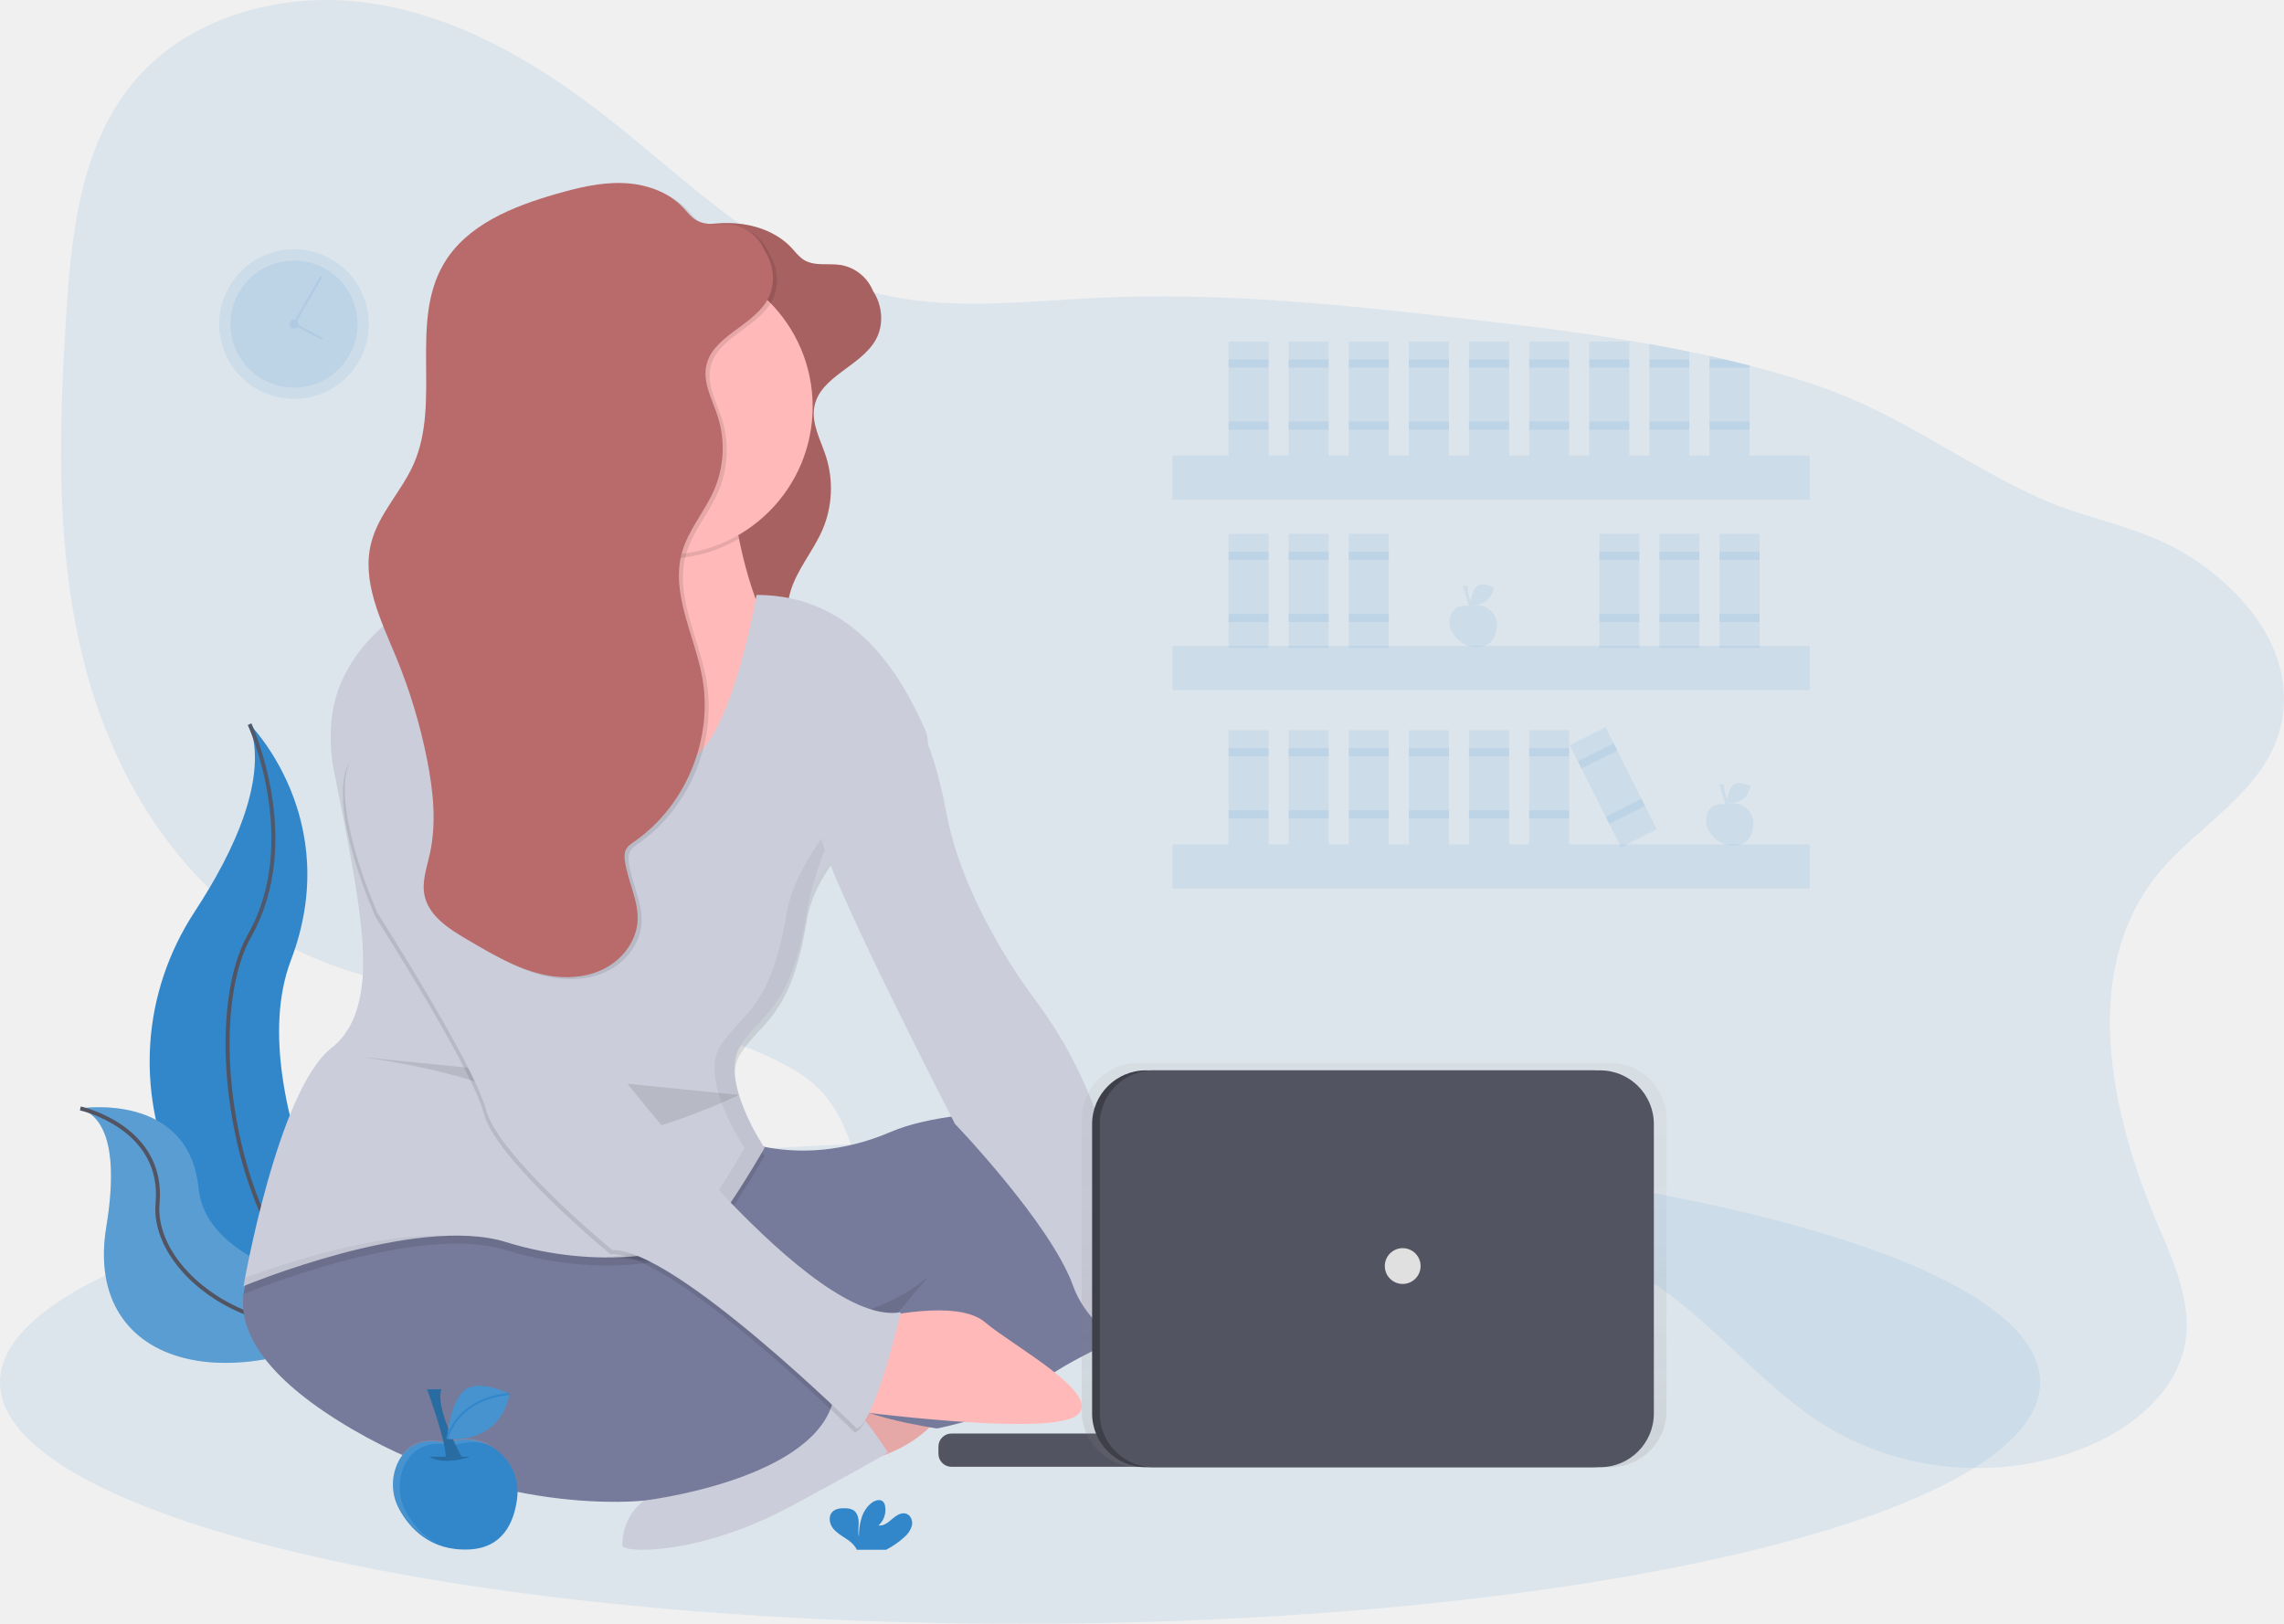
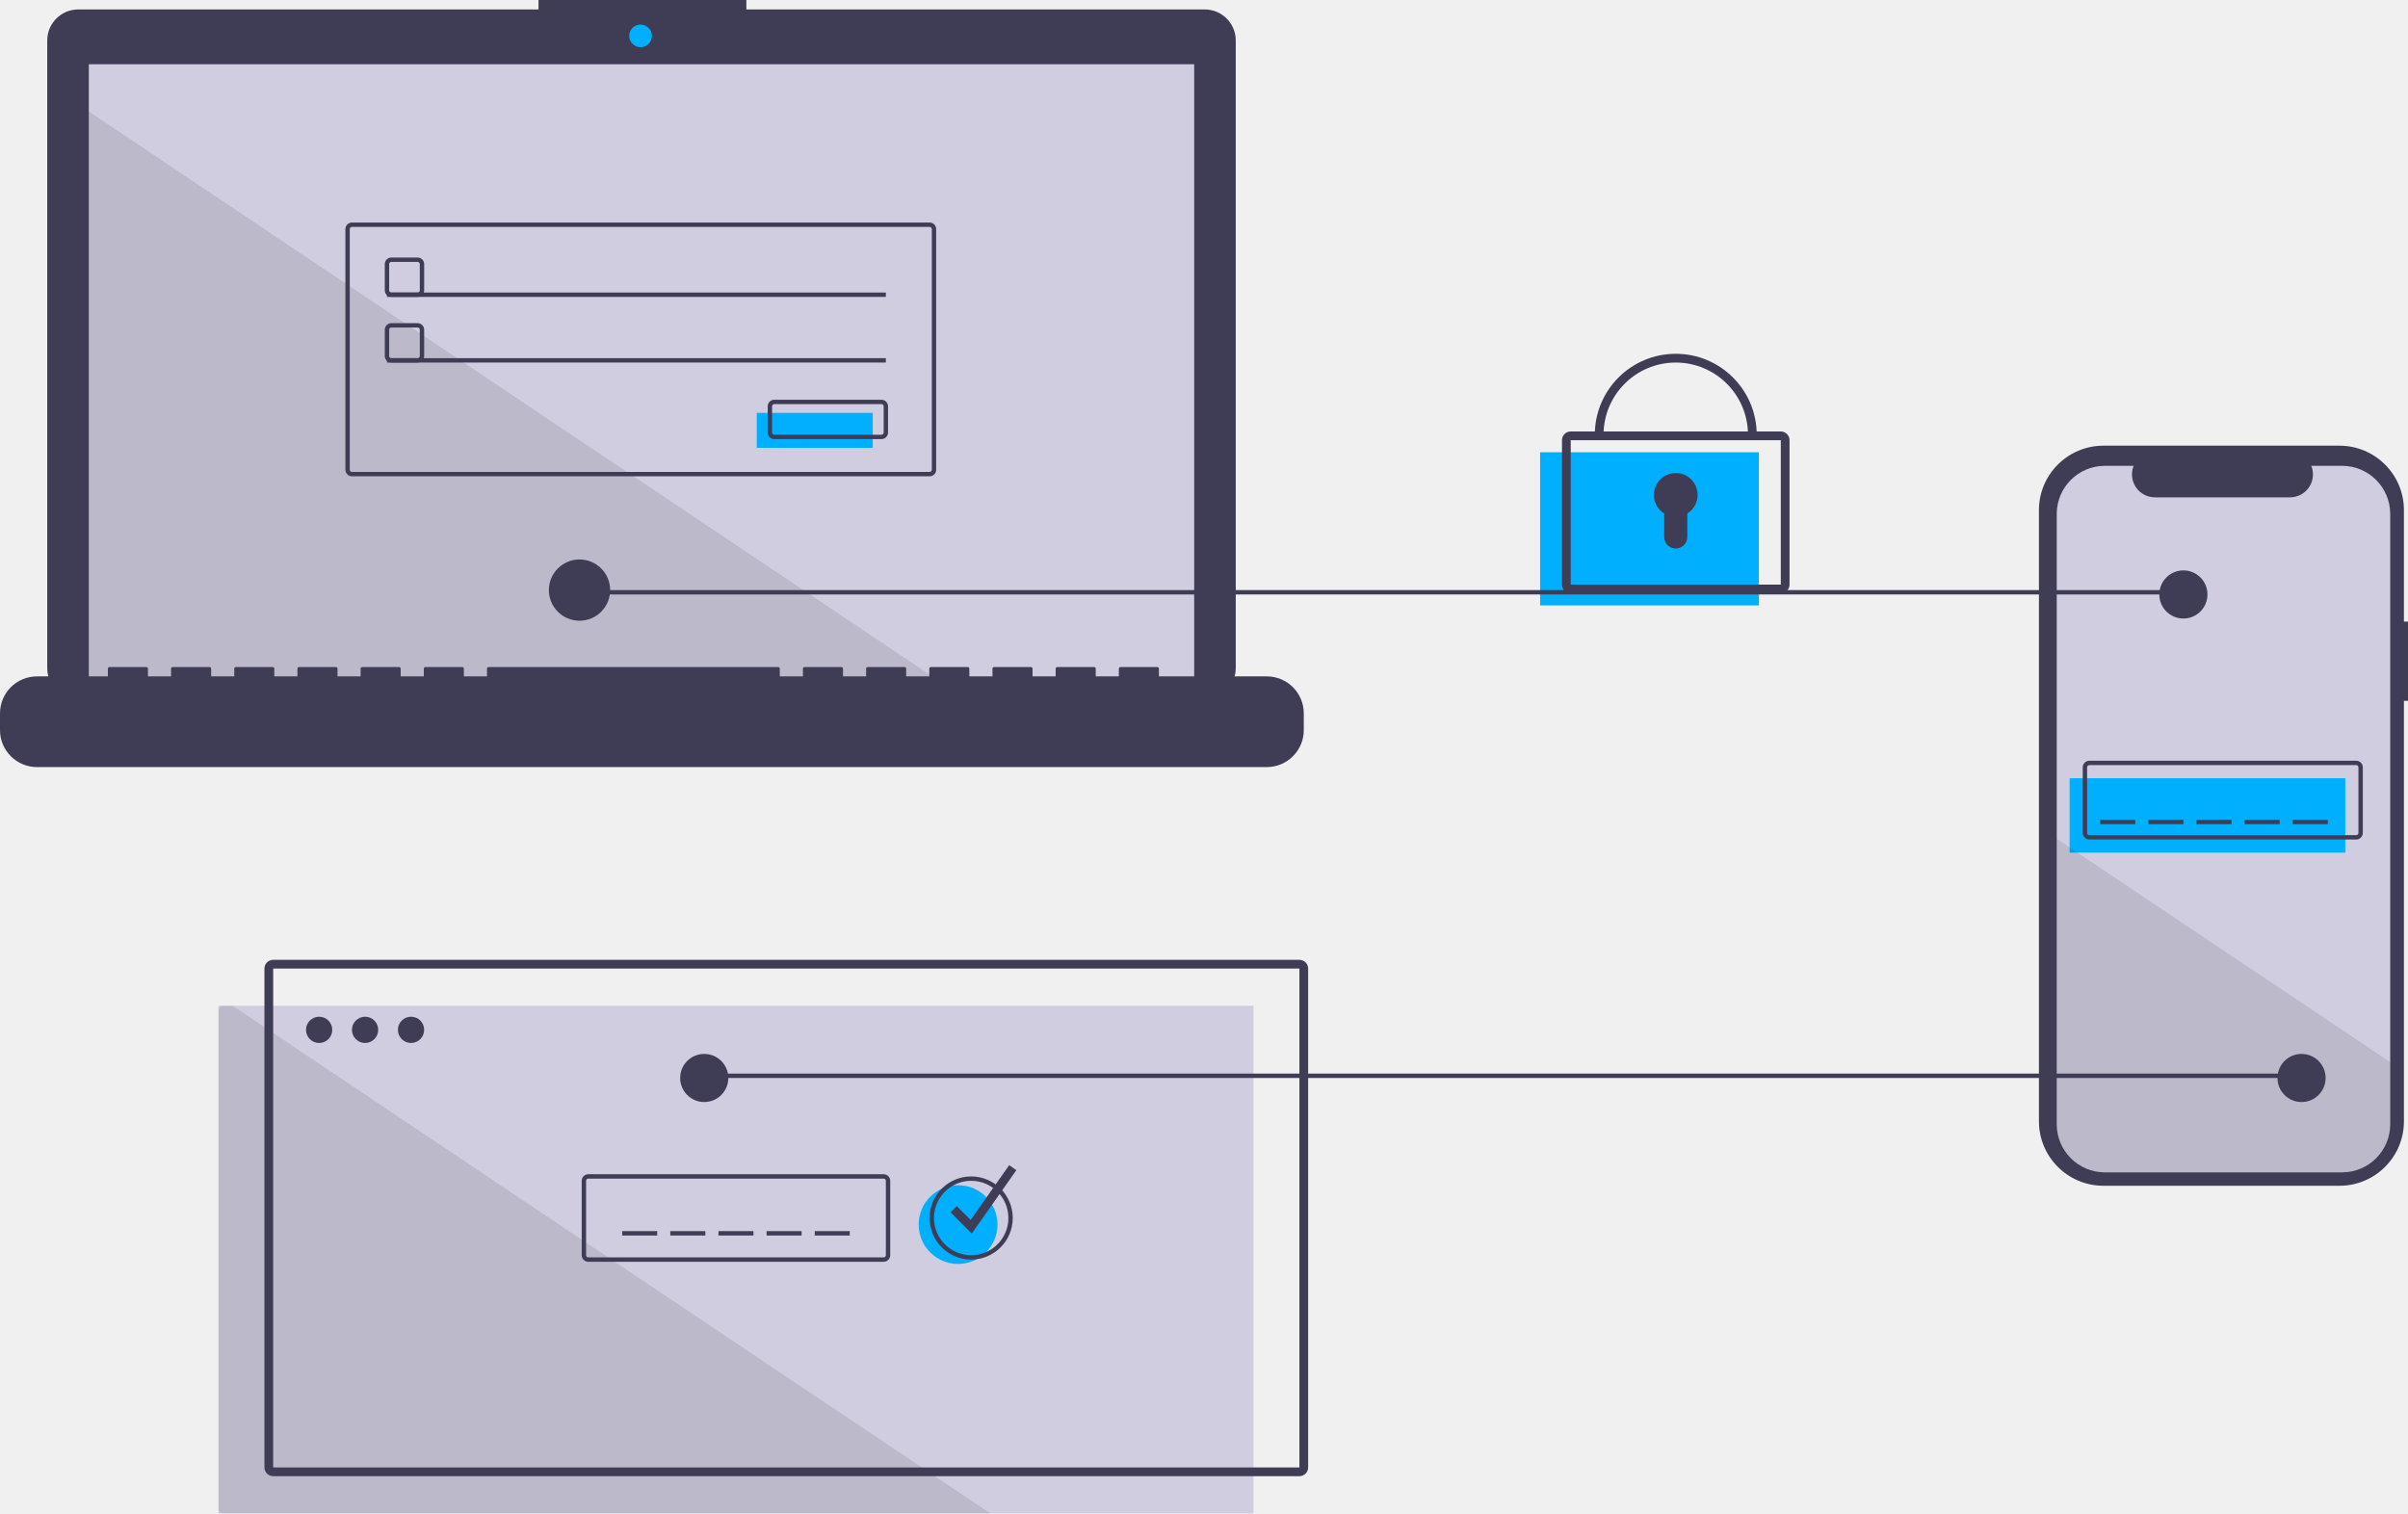
- <svg xmlns="http://www.w3.org/2000/svg" id="95c6c890-4df0-4047-9b20-53c1698e0703" data-name="Layer 1" width="1139.67" height="810.43" viewBox="0 0 1139.67 810.43">
-   <defs>
-     <linearGradient id="27534bda-5ea1-4910-bcb7-b6f2fadd52ae" x1="685.66" y1="732.28" x2="685.66" y2="530.49" gradientUnits="userSpaceOnUse">
-       <stop offset="0" stop-color="gray" stop-opacity="0.25" />
-       <stop offset="0.54" stop-color="gray" stop-opacity="0.12" />
-       <stop offset="1" stop-color="gray" stop-opacity="0.1" />
-     </linearGradient>
-   </defs>
-   <ellipse cx="509" cy="689.93" rx="509" ry="120.5" fill="#3287ca" opacity="0.1" />
-   <path d="M154.69,406.21S202.1,453.62,175.34,524s45.88,187.34,45.88,187.34-.78-.11-2.22-.37C121.63,693.76,73.24,582.4,127.39,499.66,147.52,468.9,164,432.82,154.69,406.21Z" transform="translate(-30.16 -44.79)" fill="#3287ca" />
-   <path d="M154.69,406.21s26.76,58.11,0,105.52S150.1,692.2,221.22,711.32" transform="translate(-30.16 -44.79)" fill="none" stroke="#535461" stroke-miterlimit="10" stroke-width="2" />
-   <path d="M70.25,598s54.1-8.62,59,39.87,104,55.2,104,55.2-.65.44-1.86,1.24C149.63,748,71.41,728.49,83.2,657.17,87.58,630.65,87.23,604,70.25,598Z" transform="translate(-30.16 -44.79)" fill="#3287ca" />
-   <path d="M70.25,598s54.1-8.62,59,39.87,104,55.2,104,55.2-.65.44-1.86,1.24C149.63,748,71.41,728.49,83.2,657.17,87.58,630.65,87.23,604,70.25,598Z" transform="translate(-30.16 -44.79)" fill="#f5f5f5" opacity="0.2" />
-   <path d="M70.25,598s42,9.22,38.54,47.4,62.36,84,124.51,47.67" transform="translate(-30.16 -44.79)" fill="none" stroke="#535461" stroke-miterlimit="10" stroke-width="2" />
-   <path d="M1168.59,405.63c-6.95,34.06-42.63,51.14-62.62,76.55-37.67,47.89-23,117.84.9,173.86,8,18.76,17.08,38.61,13.69,58.72-4.13,24.6-26.08,42.58-49.13,52.12-42,17.37-92.3,13.23-130.91-10.79-33.36-20.75-57.26-54.51-91.19-74.32-56.79-33.15-129.07-20.63-190.74,2.21-43.62,16.15-91.32,37.17-134.67,20.28-30.5-11.88-51.59-40.8-63.08-71.45-5.54-14.8-9.57-30.82-20.16-42.55-6.3-7-14.52-11.93-22.93-16.1-76.88-38.12-174-17.7-248.63-60-50.42-28.55-82.71-82.4-97-138.56s-12.63-115-9-172.88c2.58-41.1,7.21-85,33.47-116.7C124.37,52.49,172,40,215.14,46.39s82.15,29.11,116.52,55.88c43,33.47,82.78,75.13,135.51,88.69,35.91,9.23,73.68,4.18,110.72,2.43,61.92-2.92,123.86,3.58,185.43,10.7,30,3.47,60.1,7.11,89.84,12.39q10,1.77,20,3.81,5,1,10,2.14c2.6.57,5.19,1.17,7.78,1.78q6.13,1.44,12.22,3c11.66,3,23.21,6.45,34.64,10.35,39.74,13.57,71.6,38.2,109.13,55.41,24.46,11.22,51.13,14.32,74.29,28.6C1149.75,339.19,1175.9,369.81,1168.59,405.63Z" transform="translate(-30.16 -44.79)" fill="#3287ca" opacity="0.1" />
-   <path d="M636.3,688.77s41.1-3.26,52.93,10.88,54.06,46.56,36.63,53.78-111-21.61-111-21.61Z" transform="translate(-30.16 -44.79)" fill="#ffb9b9" />
-   <path d="M467.33,196.56a21.43,21.43,0,0,0-17.48-19.49c-6.26-1-13.25.77-18.63-2.6-2.43-1.53-4.17-3.92-6.13-6-7.68-8.21-19.21-12-30.45-12.33s-22.32,2.39-33.12,5.5c-21.56,6.21-44.34,15.32-55.81,34.6-17.44,29.35-1.35,68.91-15.14,100.14-6,13.64-17.44,24.78-21.16,39.22-5,19.29,4.86,38.86,12.45,57.28a273.18,273.18,0,0,1,15.44,51.2c3.05,15.48,4.75,31.57,1.31,47-1.51,6.75-4,13.62-2.66,20.4,2,10.26,11.92,16.73,20.94,22l2.35,1.38c13,7.6,26.37,15.36,41.26,17.24,9.25,1.16,19-.12,27-4.85s14.09-13.17,14.77-22.46c.76-10.51-5.09-20.35-6.35-30.82a9.37,9.37,0,0,1,.35-4.72c.83-2,2.76-3.29,4.54-4.53,25.64-17.88,39.39-51.34,33.72-82.08-3.86-20.94-15.86-41.76-10.05-62.25,3.21-11.32,11.48-20.49,16.12-31.3a52.54,52.54,0,0,0,1.72-36.42c-2.65-8.26-7.45-16.51-5.8-25,2.91-15.08,23-19.89,30.59-33.25,5.63-9.94,2.3-24-7.2-30.32" transform="translate(-30.16 -44.79)" fill="#b96b6b" />
-   <path d="M467.33,196.56a21.43,21.43,0,0,0-17.48-19.49c-6.26-1-13.25.77-18.63-2.6-2.43-1.53-4.17-3.92-6.13-6-7.68-8.21-19.21-12-30.45-12.33s-22.32,2.39-33.12,5.5c-21.56,6.21-44.34,15.32-55.81,34.6-17.44,29.35-1.35,68.91-15.14,100.14-6,13.64-17.44,24.78-21.16,39.22-5,19.29,4.86,38.86,12.45,57.28a273.18,273.18,0,0,1,15.44,51.2c3.05,15.48,4.75,31.57,1.31,47-1.51,6.75-4,13.62-2.66,20.4,2,10.26,11.92,16.73,20.94,22l2.35,1.38c13,7.6,26.37,15.36,41.26,17.24,9.25,1.16,19-.12,27-4.85s14.09-13.17,14.77-22.46c.76-10.51-5.09-20.35-6.35-30.82a9.37,9.37,0,0,1,.35-4.72c.83-2,2.76-3.29,4.54-4.53,25.64-17.88,39.39-51.34,33.72-82.08-3.86-20.94-15.86-41.76-10.05-62.25,3.21-11.32,11.48-20.49,16.12-31.3a52.54,52.54,0,0,0,1.72-36.42c-2.65-8.26-7.45-16.51-5.8-25,2.91-15.08,23-19.89,30.59-33.25,5.63-9.94,2.3-24-7.2-30.32" transform="translate(-30.16 -44.79)" opacity="0.1" />
-   <polygon points="478.5 675.93 263.5 675.93 263.5 560.93 383.5 606.93 478.5 560.93 478.5 675.93" fill="#777b9b" />
-   <polygon points="478.5 675.93 263.5 675.93 263.5 560.93 383.5 606.93 478.5 560.93 478.5 675.93" opacity="0.1" />
-   <path d="M482.66,731.77s-39,9.32-43,26.4,23,15.53,23,15.53,38-7.77,43-38.83S482.66,731.77,482.66,731.77Z" transform="translate(-30.16 -44.79)" fill="#ffb9b9" />
-   <path d="M482.66,731.77s-39,9.32-43,26.4,23,15.53,23,15.53,38-7.77,43-38.83S482.66,731.77,482.66,731.77Z" transform="translate(-30.16 -44.79)" opacity="0.1" />
-   <path d="M377.93,783.83s-36.77,2.39-37.27,32.22c-.07,4,38.3,5.16,83.85-19.33s48.65-27.07,48.65-27.07-17.6-28.36-30-32.22S377.93,783.83,377.93,783.83Z" transform="translate(-30.16 -44.79)" fill="#cbcdda" />
-   <path d="M162.66,669.71s-42,35,36,84,153,40,153,40,81.36-9.63,93.68-47.82-60.68-70.18-60.68-70.18-80,0-116-23S162.66,669.71,162.66,669.71Z" transform="translate(-30.16 -44.79)" fill="#777b9b" />
-   <path d="M389.66,609.71s36,21,85,0c37.7-16.16,120.4-9.82,156.53-6,16.94,1.77,31.45,13.44,36.08,29.83,3.78,13.37,1,29.8-21.62,45.2-50,34-85,44-98,58s-50,21-50,21-47-7-47-17,43-59,43-59-63,58-128-20S389.66,609.71,389.66,609.71Z" transform="translate(-30.16 -44.79)" fill="#777b9b" />
-   <path d="M371.66,468.71l-127-87s60.92-41.31,66.15-78.23a30,30,0,0,0-4.15-20.77c-25-40,88,0,88,0a236.25,236.25,0,0,0,4.25,31c4.91,24.35,15.27,56.78,36.75,73C472.66,414.71,371.66,468.71,371.66,468.71Z" transform="translate(-30.16 -44.79)" fill="#ffb9b9" />
-   <path d="M398.91,313.67a74.06,74.06,0,0,1-88.1-10.19,30,30,0,0,0-4.15-20.77c-25-40,88,0,88,0A236.25,236.25,0,0,0,398.91,313.67Z" transform="translate(-30.16 -44.79)" opacity="0.1" />
-   <circle cx="331.5" cy="202.93" r="74" fill="#ffb9b9" />
-   <path d="M407.66,345.71s-15,88-40,83-103-93-103-93-81,27-68,93,26,122-1,143-44,119-44,119,86-36,131-22,91,7,102-6,27-41,27-41-23-34-12-51,25-18,33-66,71-65,59-92S456.66,345.71,407.66,345.71Z" transform="translate(-30.16 -44.79)" opacity="0.1" />
-   <path d="M407.66,341.71s-15,88-40,83-103-93-103-93-81,27-68,93,26,122-1,143-44,119-44,119,86-36,131-22,91,7,102-6,27-41,27-41-23-34-12-51,25-18,33-66,71-65,59-92S456.66,341.71,407.66,341.71Z" transform="translate(-30.16 -44.79)" fill="#cbcdda" />
-   <path d="M467.66,702.71s40-10,54,2,61,37,45,47-113-3-113-3Z" transform="translate(-30.16 -44.79)" fill="#ffb9b9" />
-   <g opacity="0.05">
-     <path d="M357.66,424.71a10.68,10.68,0,0,0,6.87-1c-27.78-10.72-99.87-92-99.87-92s-2.84.95-7.38,2.92C271.06,349.94,335.39,420.26,357.66,424.71Z" transform="translate(-30.16 -44.79)" />
-     <path d="M481.66,408.71c27.58-10.61-51,44-59,92s-22,49-33,66,12,51,12,51-16,28-27,41c-6.3,7.45-24.09,12.91-46.59,13.6,27.14.86,49.38-5.09,56.59-13.6,11-13,27-41,27-41s-23-34-12-51,25-18,33-66S475.16,411.21,481.66,408.71Z" transform="translate(-30.16 -44.79)" />
-     <path d="M152.43,682.54c-.51,2.67-.77,4.18-.77,4.18s55.92-23.41,101.18-25.13C217.91,660.14,172.77,675,152.43,682.54Z" transform="translate(-30.16 -44.79)" />
-   </g>
-   <path d="M484.66,403.71s9,1,18,48,44,92,44,92a217.87,217.87,0,0,1,32,61c12,36,65.5,83.5,84.5,85.5,0,0-36.5,36.5-32.5,46.5s-4,0-4,0-50-19-61-50-59-81-59-81-64-124-67-144S484.66,403.71,484.66,403.71Z" transform="translate(-30.16 -44.79)" fill="#cbcdda" />
-   <path d="M209.16,572.21s77,9,94,33,95.75-13.94,95.75-13.94" transform="translate(-30.16 -44.79)" opacity="0.1" />
-   <path d="M284.66,435.71s33,121,45,136,105,138,149,130c0,0-13,56-22,58,0,0-91-90-122-89,0,0-57-47-63-70s-54-98-54-98-24-53-14-76S266.66,413.71,284.66,435.71Z" transform="translate(-30.16 -44.79)" opacity="0.1" />
-   <path d="M285.66,433.71s33,121,45,136,105,138,149,130c0,0-13,56-22,58,0,0-91-90-122-89,0,0-57-47-63-70s-54-98-54-98-24-53-14-76S267.66,411.71,285.66,433.71Z" transform="translate(-30.16 -44.79)" fill="#cbcdda" />
-   <path d="M415.33,177.56a21.43,21.43,0,0,0-17.48-19.49c-6.26-1-13.25.77-18.63-2.6-2.43-1.53-4.17-3.92-6.13-6-7.68-8.21-19.21-12-30.45-12.33s-22.32,2.39-33.12,5.5c-21.56,6.21-44.34,15.32-55.81,34.6-17.44,29.35-1.35,68.91-15.14,100.14-6,13.64-17.44,24.78-21.16,39.22-5,19.29,4.86,38.86,12.45,57.28a273.18,273.18,0,0,1,15.44,51.2c3.05,15.48,4.75,31.57,1.31,47-1.51,6.75-4,13.62-2.66,20.4,2,10.26,11.92,16.73,20.94,22l2.35,1.38c13,7.6,26.37,15.36,41.26,17.24,9.25,1.16,19-.12,27-4.85s14.09-13.17,14.77-22.46c.76-10.51-5.09-20.35-6.35-30.82a9.37,9.37,0,0,1,.35-4.72c.83-2,2.76-3.29,4.54-4.53,25.64-17.88,39.39-51.34,33.72-82.08-3.86-20.94-15.86-41.76-10.05-62.25,3.21-11.32,11.48-20.49,16.12-31.3a52.54,52.54,0,0,0,1.72-36.42c-2.65-8.26-7.45-16.51-5.8-25,2.91-15.08,23-19.89,30.59-33.25,5.63-9.94,2.3-24-7.2-30.32" transform="translate(-30.16 -44.79)" opacity="0.1" />
-   <path d="M413.33,176.56a21.43,21.43,0,0,0-17.48-19.49c-6.26-1-13.25.77-18.63-2.6-2.43-1.53-4.17-3.92-6.13-6-7.68-8.21-19.21-12-30.45-12.33s-22.32,2.39-33.12,5.5c-21.56,6.21-44.34,15.32-55.81,34.6-17.44,29.35-1.35,68.91-15.14,100.14-6,13.64-17.44,24.78-21.16,39.22-5,19.29,4.86,38.86,12.45,57.28a273.18,273.18,0,0,1,15.44,51.2c3.05,15.48,4.75,31.57,1.31,47-1.51,6.75-4,13.62-2.66,20.4,2,10.26,11.92,16.73,20.94,22l2.35,1.38c13,7.6,26.37,15.36,41.26,17.24,9.25,1.16,19-.12,27-4.85s14.09-13.17,14.77-22.46c.76-10.51-5.09-20.35-6.35-30.82a9.37,9.37,0,0,1,.35-4.72c.83-2,2.76-3.29,4.54-4.53,25.64-17.88,39.39-51.34,33.72-82.08-3.86-20.94-15.86-41.76-10.05-62.25,3.21-11.32,11.48-20.49,16.12-31.3a52.54,52.54,0,0,0,1.72-36.42c-2.65-8.26-7.45-16.51-5.8-25,2.91-15.08,23-19.89,30.59-33.25,5.63-9.94,2.3-24-7.2-30.32" transform="translate(-30.16 -44.79)" fill="#b96b6b" />
-   <path d="M481.36,812a11.67,11.67,0,0,0,3.83-5.78c.5-2.3-.48-5.05-2.68-5.89-2.46-.94-5.09.76-7.08,2.49s-4.28,3.69-6.89,3.32a10.48,10.48,0,0,0,3.24-9.81,4.1,4.1,0,0,0-.9-2c-1.37-1.46-3.84-.83-5.48.32-5.2,3.66-6.65,10.72-6.68,17.08-.52-2.29-.08-4.68-.1-7s-.66-5-2.64-6.22a8,8,0,0,0-4-.95c-2.34-.09-4.94.15-6.54,1.86-2,2.12-1.47,5.69.26,8s4.35,3.8,6.77,5.42a15,15,0,0,1,4.84,4.61,4.57,4.57,0,0,1,.36.82H472.3A40.83,40.83,0,0,0,481.36,812Z" transform="translate(-30.16 -44.79)" fill="#3287ca" />
-   <rect x="585" y="227.43" width="318" height="22" fill="#3287ca" opacity="0.1" />
-   <rect x="585" y="322.43" width="318" height="22" fill="#3287ca" opacity="0.1" />
-   <rect x="585" y="421.43" width="318" height="22" fill="#3287ca" opacity="0.1" />
-   <rect x="613" y="170.43" width="20" height="57" fill="#3287ca" opacity="0.1" />
-   <rect x="613" y="179.43" width="20" height="4" fill="#3287ca" opacity="0.1" />
-   <rect x="613" y="210.43" width="20" height="4" fill="#3287ca" opacity="0.1" />
-   <rect x="643" y="170.43" width="20" height="57" fill="#3287ca" opacity="0.1" />
-   <rect x="643" y="179.43" width="20" height="4" fill="#3287ca" opacity="0.1" />
-   <rect x="643" y="210.43" width="20" height="4" fill="#3287ca" opacity="0.1" />
-   <rect x="673" y="170.43" width="20" height="57" fill="#3287ca" opacity="0.1" />
-   <rect x="673" y="179.43" width="20" height="4" fill="#3287ca" opacity="0.1" />
-   <rect x="673" y="210.43" width="20" height="4" fill="#3287ca" opacity="0.1" />
-   <rect x="703" y="170.43" width="20" height="57" fill="#3287ca" opacity="0.1" />
-   <rect x="703" y="179.43" width="20" height="4" fill="#3287ca" opacity="0.1" />
-   <rect x="703" y="210.43" width="20" height="4" fill="#3287ca" opacity="0.1" />
-   <rect x="733" y="170.43" width="20" height="57" fill="#3287ca" opacity="0.1" />
-   <rect x="733" y="179.43" width="20" height="4" fill="#3287ca" opacity="0.1" />
-   <rect x="733" y="210.43" width="20" height="4" fill="#3287ca" opacity="0.1" />
-   <rect x="763" y="170.43" width="20" height="57" fill="#3287ca" opacity="0.1" />
-   <rect x="763" y="179.43" width="20" height="4" fill="#3287ca" opacity="0.1" />
-   <rect x="763" y="210.43" width="20" height="4" fill="#3287ca" opacity="0.1" />
-   <rect x="793" y="170.43" width="20" height="57" fill="#3287ca" opacity="0.1" />
-   <rect x="793" y="179.43" width="20" height="4" fill="#3287ca" opacity="0.1" />
-   <rect x="793" y="210.43" width="20" height="4" fill="#3287ca" opacity="0.1" />
-   <rect x="825.16" y="409.21" width="20" height="57" transform="translate(-137.76 375.95) rotate(-26.63)" fill="#3287ca" opacity="0.1" />
-   <rect x="817.32" y="420.07" width="20" height="4" transform="translate(-131.58 370.77) rotate(-26.63)" fill="#3287ca" opacity="0.1" />
-   <rect x="831.21" y="447.78" width="20" height="4" transform="translate(-142.53 379.94) rotate(-26.63)" fill="#3287ca" opacity="0.1" />
-   <rect x="613" y="266.43" width="20" height="57" fill="#3287ca" opacity="0.1" />
-   <rect x="613" y="275.43" width="20" height="4" fill="#3287ca" opacity="0.1" />
-   <rect x="613" y="306.43" width="20" height="4" fill="#3287ca" opacity="0.1" />
-   <rect x="643" y="266.43" width="20" height="57" fill="#3287ca" opacity="0.1" />
-   <rect x="643" y="275.43" width="20" height="4" fill="#3287ca" opacity="0.1" />
-   <rect x="643" y="306.43" width="20" height="4" fill="#3287ca" opacity="0.1" />
-   <rect x="673" y="266.43" width="20" height="57" fill="#3287ca" opacity="0.1" />
-   <rect x="673" y="275.43" width="20" height="4" fill="#3287ca" opacity="0.1" />
-   <rect x="673" y="306.43" width="20" height="4" fill="#3287ca" opacity="0.1" />
-   <rect x="798" y="266.43" width="20" height="57" fill="#3287ca" opacity="0.1" />
-   <rect x="798" y="275.43" width="20" height="4" fill="#3287ca" opacity="0.1" />
-   <rect x="798" y="306.43" width="20" height="4" fill="#3287ca" opacity="0.1" />
-   <rect x="828" y="266.43" width="20" height="57" fill="#3287ca" opacity="0.1" />
-   <rect x="828" y="275.43" width="20" height="4" fill="#3287ca" opacity="0.1" />
-   <rect x="828" y="306.43" width="20" height="4" fill="#3287ca" opacity="0.1" />
-   <rect x="858" y="266.43" width="20" height="57" fill="#3287ca" opacity="0.1" />
-   <rect x="858" y="275.43" width="20" height="4" fill="#3287ca" opacity="0.1" />
-   <rect x="858" y="306.43" width="20" height="4" fill="#3287ca" opacity="0.1" />
-   <rect x="613" y="364.43" width="20" height="57" fill="#3287ca" opacity="0.1" />
-   <rect x="613" y="373.43" width="20" height="4" fill="#3287ca" opacity="0.1" />
-   <rect x="613" y="404.43" width="20" height="4" fill="#3287ca" opacity="0.1" />
-   <rect x="643" y="364.43" width="20" height="57" fill="#3287ca" opacity="0.1" />
-   <rect x="643" y="373.43" width="20" height="4" fill="#3287ca" opacity="0.1" />
-   <rect x="643" y="404.43" width="20" height="4" fill="#3287ca" opacity="0.1" />
-   <rect x="673" y="364.43" width="20" height="57" fill="#3287ca" opacity="0.1" />
-   <rect x="673" y="373.43" width="20" height="4" fill="#3287ca" opacity="0.1" />
-   <rect x="673" y="404.43" width="20" height="4" fill="#3287ca" opacity="0.1" />
-   <rect x="703" y="364.43" width="20" height="57" fill="#3287ca" opacity="0.1" />
-   <rect x="703" y="373.43" width="20" height="4" fill="#3287ca" opacity="0.1" />
-   <rect x="703" y="404.43" width="20" height="4" fill="#3287ca" opacity="0.1" />
-   <rect x="733" y="364.43" width="20" height="57" fill="#3287ca" opacity="0.1" />
-   <rect x="733" y="373.43" width="20" height="4" fill="#3287ca" opacity="0.1" />
-   <rect x="733" y="404.43" width="20" height="4" fill="#3287ca" opacity="0.1" />
-   <rect x="763" y="364.43" width="20" height="57" fill="#3287ca" opacity="0.1" />
-   <rect x="763" y="373.43" width="20" height="4" fill="#3287ca" opacity="0.1" />
-   <rect x="763" y="404.43" width="20" height="4" fill="#3287ca" opacity="0.1" />
-   <path d="M873.16,220.29v51.92h-20V216.48Q863.2,218.25,873.16,220.29Z" transform="translate(-30.16 -44.79)" fill="#3287ca" opacity="0.1" />
-   <rect x="823" y="179.43" width="20" height="4" fill="#3287ca" opacity="0.1" />
-   <rect x="823" y="210.43" width="20" height="4" fill="#3287ca" opacity="0.1" />
-   <path d="M903.16,227.23v45h-20V222.43c2.6.57,5.19,1.17,7.78,1.78Q897.08,225.65,903.16,227.23Z" transform="translate(-30.16 -44.79)" fill="#3287ca" opacity="0.1" />
-   <path d="M903.16,227.23v1h-20v-4h7.78Q897.08,225.65,903.16,227.23Z" transform="translate(-30.16 -44.79)" fill="#3287ca" opacity="0.1" />
-   <rect x="853" y="210.43" width="20" height="4" fill="#3287ca" opacity="0.1" />
-   <circle cx="146.7" cy="161.75" r="37.33" fill="#3287ca" opacity="0.1" />
-   <circle cx="146.7" cy="161.75" r="31.68" fill="#3287ca" opacity="0.1" />
-   <circle cx="146.7" cy="161.75" r="2.26" fill="#3287ca" opacity="0.1" />
-   <line x1="160.28" y1="138" x2="147.82" y2="159.8" fill="none" stroke="#3287ca" stroke-miterlimit="10" opacity="0.1" />
-   <line x1="160.84" y1="169.11" x2="148.74" y2="162.74" fill="none" stroke="#3287ca" stroke-miterlimit="10" opacity="0.1" />
-   <rect x="468.26" y="715.48" width="117.43" height="16.59" rx="6.5" ry="6.5" fill="#535461" />
-   <g opacity="0.7">
-     <rect x="539.73" y="530.49" width="291.85" height="201.8" rx="28.22" ry="28.22" fill="url(#27534bda-5ea1-4910-bcb7-b6f2fadd52ae)" />
-   </g>
-   <rect x="544.94" y="534.21" width="276.47" height="198.07" rx="26.84" ry="26.84" fill="#3e3f49" />
-   <rect x="548.77" y="534.21" width="276.47" height="198.07" rx="26.84" ry="26.84" fill="#535461" />
-   <circle cx="699.92" cy="631.88" r="8.93" fill="#e0e0e0" />
-   <path d="M252.72,765.12s-15.88-5.38-23.52,8.61a25.52,25.52,0,0,0,.34,24.57c5,9.07,15.36,20.85,35,19.8,16.62-.89,22.15-13.57,23.65-25.37a26.06,26.06,0,0,0-34.61-27.9Z" transform="translate(-30.16 -44.79)" fill="#3287ca" />
-   <path d="M232.9,799.56a25.52,25.52,0,0,1-.34-24.57c7.64-14,23.52-8.61,23.52-8.61l.81-.29a25.83,25.83,0,0,1,18.66.42,25.84,25.84,0,0,0-22-2.1l-.81.29s-15.88-5.38-23.52,8.61a25.52,25.52,0,0,0,.34,24.57c3.31,6,8.92,13.11,18,17A39.35,39.35,0,0,1,232.9,799.56Z" transform="translate(-30.16 -44.79)" fill="#fff" opacity="0.1" />
-   <path d="M244.52,771.85s5.89,4.63,20.18,0" transform="translate(-30.16 -44.79)" opacity="0.2" />
-   <path d="M243.26,738.21s10.09,27.33,9.25,34.48l8-.84s-13.46-24-10.09-33.64Z" transform="translate(-30.16 -44.79)" fill="#3287ca" />
-   <path d="M243.26,738.21s10.09,27.33,9.25,34.48l8-.84s-13.46-24-10.09-33.64Z" transform="translate(-30.16 -44.79)" opacity="0.2" />
-   <path d="M284.45,740.5s-15.88-8.12-23-1.41-8.2,23.86-8.2,23.86S279.16,766.51,284.45,740.5Z" transform="translate(-30.16 -44.79)" fill="#3287ca" />
-   <path d="M284.45,740.5s-15.88-8.12-23-1.41-8.2,23.86-8.2,23.86S279.16,766.51,284.45,740.5Z" transform="translate(-30.16 -44.79)" fill="#fff" opacity="0.1" />
-   <path d="M253.26,762.95s4.17-19.91,31.19-22.45" transform="translate(-30.16 -44.79)" fill="none" stroke="#3287ca" stroke-miterlimit="10" />
-   <g opacity="0.1">
-     <path d="M763.55,347.49s-6.06-2.06-9,3.29a9.75,9.75,0,0,0,.13,9.38c1.92,3.46,5.87,8,13.35,7.56,6.35-.34,8.46-5.18,9-9.69a10,10,0,0,0-13.22-10.66Z" transform="translate(-30.16 -44.79)" fill="#3287ca" />
-     <path d="M756,360.65a9.75,9.75,0,0,1-.13-9.38c2.92-5.34,9-3.29,9-3.29l.31-.11a9.87,9.87,0,0,1,7.13.16,9.87,9.87,0,0,0-8.41-.8l-.31.11s-6.06-2.06-9,3.29a9.75,9.75,0,0,0,.13,9.38,14.57,14.57,0,0,0,6.86,6.49A15,15,0,0,1,756,360.65Z" transform="translate(-30.16 -44.79)" fill="#3287ca" opacity="0.1" />
-     <path d="M760.42,350.06s2.25,1.77,7.71,0" transform="translate(-30.16 -44.79)" fill="#3287ca" opacity="0.2" />
-     <path d="M759.93,337.21s3.85,10.44,3.53,13.17l3.05-.32s-5.14-9.15-3.85-12.85Z" transform="translate(-30.16 -44.79)" fill="#3287ca" />
-     <path d="M759.93,337.21s3.85,10.44,3.53,13.17l3.05-.32s-5.14-9.15-3.85-12.85Z" transform="translate(-30.16 -44.79)" fill="#3287ca" opacity="0.2" />
-     <path d="M775.67,338.09s-6.07-3.1-8.78-.54-3.13,9.11-3.13,9.11S773.65,348,775.67,338.09Z" transform="translate(-30.16 -44.79)" fill="#3287ca" />
-     <path d="M775.67,338.09s-6.07-3.1-8.78-.54-3.13,9.11-3.13,9.11S773.65,348,775.67,338.09Z" transform="translate(-30.16 -44.79)" fill="#3287ca" opacity="0.1" />
-     <path d="M763.75,346.66s1.59-7.6,11.91-8.58" transform="translate(-30.16 -44.79)" fill="#3287ca" />
-   </g>
-   <g opacity="0.1">
-     <path d="M891.55,446.49s-6.06-2.06-9,3.29a9.75,9.75,0,0,0,.13,9.38c1.92,3.46,5.87,8,13.35,7.56,6.35-.34,8.46-5.18,9-9.69a10,10,0,0,0-13.22-10.66Z" transform="translate(-30.16 -44.79)" fill="#3287ca" />
-     <path d="M884,459.65a9.75,9.75,0,0,1-.13-9.38c2.92-5.34,9-3.29,9-3.29l.31-.11a9.87,9.87,0,0,1,7.13.16,9.87,9.87,0,0,0-8.41-.8l-.31.11s-6.06-2.06-9,3.29a9.75,9.75,0,0,0,.13,9.38,14.57,14.57,0,0,0,6.86,6.49A15,15,0,0,1,884,459.65Z" transform="translate(-30.16 -44.79)" fill="#3287ca" opacity="0.1" />
-     <path d="M888.42,449.06s2.25,1.77,7.71,0" transform="translate(-30.16 -44.79)" fill="#3287ca" opacity="0.2" />
-     <path d="M887.93,436.21s3.85,10.44,3.53,13.17l3.05-.32s-5.14-9.15-3.85-12.85Z" transform="translate(-30.16 -44.79)" fill="#3287ca" />
-     <path d="M887.93,436.21s3.85,10.44,3.53,13.17l3.05-.32s-5.14-9.15-3.85-12.85Z" transform="translate(-30.16 -44.79)" fill="#3287ca" opacity="0.2" />
-     <path d="M903.67,437.09s-6.07-3.1-8.78-.54-3.13,9.11-3.13,9.11S901.65,447,903.67,437.09Z" transform="translate(-30.16 -44.79)" fill="#3287ca" />
-     <path d="M903.67,437.09s-6.07-3.1-8.78-.54-3.13,9.11-3.13,9.11S901.65,447,903.67,437.09Z" transform="translate(-30.16 -44.79)" fill="#3287ca" opacity="0.1" />
-     <path d="M891.75,445.66s1.59-7.6,11.91-8.58" transform="translate(-30.16 -44.79)" fill="#3287ca" />
-   </g>
+ <svg xmlns="http://www.w3.org/2000/svg" id="a3a44bd2-1d5c-46a0-ab88-fbd2ff893ca0" data-name="Layer 1" width="1100.501" height="691.707" viewBox="0 0 1100.501 691.707">
+   <path d="M1150.25,388.237h-1.859V337.322a29.468,29.468,0,0,0-29.469-29.469H1011.052a29.468,29.468,0,0,0-29.469,29.469V616.648a29.469,29.469,0,0,0,29.469,29.469h107.871a29.469,29.469,0,0,0,29.469-29.469V424.48h1.859Z" transform="translate(-49.74968 -104.1466)" fill="#3f3d56" />
+   <path d="M1142.121,339.053v278.92a22.011,22.011,0,0,1-22.01,22.01h-108.39a22.002,22.002,0,0,1-22-22.01v-278.92a22,22,0,0,1,22-22h13.15a10.461,10.461,0,0,0,9.68,14.4h61.8a10.44,10.44,0,0,0,9.68-14.4H1120.111A22.009,22.009,0,0,1,1142.121,339.053Z" transform="translate(-49.74968 -104.1466)" fill="#d0cde1" />
+   <rect x="945.851" y="355.707" width="126" height="34" fill="#00b0ff" />
+   <path d="M1126.601,487.853h-122a3.003,3.003,0,0,1-3-3v-30a3.003,3.003,0,0,1,3-3h122a3.003,3.003,0,0,1,3,3v30A3.003,3.003,0,0,1,1126.601,487.853Zm-122-34a1.001,1.001,0,0,0-1,1v30a1.001,1.001,0,0,0,1,1h122a1.001,1.001,0,0,0,1-1v-30a1.001,1.001,0,0,0-1-1Z" transform="translate(-49.74968 -104.1466)" fill="#3f3d56" />
+   <rect x="959.851" y="374.707" width="16" height="2" fill="#3f3d56" />
+   <rect x="981.851" y="374.707" width="16" height="2" fill="#3f3d56" />
+   <rect x="1003.851" y="374.707" width="16" height="2" fill="#3f3d56" />
+   <rect x="1025.851" y="374.707" width="16" height="2" fill="#3f3d56" />
+   <rect x="1047.851" y="374.707" width="16" height="2" fill="#3f3d56" />
+   <path d="M1142.121,589.613v28.36a22.011,22.011,0,0,1-22.01,22.01h-108.39a22.002,22.002,0,0,1-22-22.01v-130.46Z" transform="translate(-49.74968 -104.1466)" opacity="0.1" />
+   <rect x="99.851" y="459.707" width="473" height="232" fill="#d0cde1" />
+   <path d="M502.351,795.853H151.601a2.006,2.006,0,0,1-2-2v-228a2.006,2.006,0,0,1,2-2h4.44Z" transform="translate(-49.74968 -104.1466)" opacity="0.1" />
+   <rect x="318.851" y="490.707" width="733" height="2" fill="#3f3d56" />
+   <path d="M600.343,108.464H390.853v-4.318H295.862v4.318H85.509a14.17,14.17,0,0,0-14.17,14.17V409.491a14.17,14.17,0,0,0,14.17,14.17H600.343a14.17,14.17,0,0,0,14.17-14.17V122.635A14.17,14.17,0,0,0,600.343,108.464Z" transform="translate(-49.74968 -104.1466)" fill="#3f3d56" />
+   <rect x="40.591" y="29.357" width="505.17" height="284.98" fill="#d0cde1" />
+   <circle cx="292.744" cy="16.407" r="5.181" fill="#00b0ff" />
+   <path d="M240.601,239.853h-12a3.003,3.003,0,0,1-3-3v-12a3.003,3.003,0,0,1,3-3h12a3.003,3.003,0,0,1,3,3v12A3.003,3.003,0,0,1,240.601,239.853Zm-12-16a1.001,1.001,0,0,0-1,1v12a1.001,1.001,0,0,0,1,1h12a1.001,1.001,0,0,0,1-1v-12a1.001,1.001,0,0,0-1-1Z" transform="translate(-49.74968 -104.1466)" fill="#3f3d56" />
+   <rect x="176.851" y="133.707" width="228" height="2" fill="#3f3d56" />
+   <rect x="345.851" y="188.707" width="53" height="16" fill="#00b0ff" />
+   <path d="M452.601,304.853h-49a3.003,3.003,0,0,1-3-3v-12a3.003,3.003,0,0,1,3-3h49a3.003,3.003,0,0,1,3,3v12A3.003,3.003,0,0,1,452.601,304.853Zm-49-16a1.001,1.001,0,0,0-1,1v12a1.001,1.001,0,0,0,1,1h49a1.001,1.001,0,0,0,1-1v-12a1.001,1.001,0,0,0-1-1Z" transform="translate(-49.74968 -104.1466)" fill="#3f3d56" />
+   <rect x="703.851" y="206.707" width="100" height="70" fill="#00b0ff" />
+   <path d="M863.601,375.353h-96a4.004,4.004,0,0,1-4-4v-66a4.004,4.004,0,0,1,4-4h96a4.004,4.004,0,0,1,4,4v66A4.004,4.004,0,0,1,863.601,375.353Zm-96-70v66H863.604l-.003-66Z" transform="translate(-49.74968 -104.1466)" fill="#3f3d56" />
+   <path d="M852.601,302.853h-4a33,33,0,1,0-66,0h-4a37,37,0,1,1,74,0Z" transform="translate(-49.74968 -104.1466)" fill="#3f3d56" />
+   <path d="M825.601,330.353a10,10,0,1,0-15.294,8.473V349.559a5.294,5.294,0,0,0,5.294,5.294h0a5.294,5.294,0,0,0,5.294-5.294V338.826A9.983,9.983,0,0,0,825.601,330.353Z" transform="translate(-49.74968 -104.1466)" fill="#3f3d56" />
+   <rect x="284.351" y="562.707" width="16" height="2" fill="#3f3d56" />
+   <rect x="306.351" y="562.707" width="16" height="2" fill="#3f3d56" />
+   <rect x="328.351" y="562.707" width="16" height="2" fill="#3f3d56" />
+   <rect x="350.351" y="562.707" width="16" height="2" fill="#3f3d56" />
+   <rect x="372.351" y="562.707" width="16" height="2" fill="#3f3d56" />
+   <path d="M643.601,778.854H174.601a4.004,4.004,0,0,1-4-4v-228a4.004,4.004,0,0,1,4-4H643.601a4.004,4.004,0,0,1,4,4v228A4.004,4.004,0,0,1,643.601,778.854Zm-469-232v228H643.604l-.003-228Z" transform="translate(-49.74968 -104.1466)" fill="#3f3d56" />
+   <circle cx="145.851" cy="470.707" r="6" fill="#3f3d56" />
+   <circle cx="166.851" cy="470.707" r="6" fill="#3f3d56" />
+   <circle cx="187.851" cy="470.707" r="6" fill="#3f3d56" />
+   <path d="M453.601,680.853h-135a3.003,3.003,0,0,1-3-3v-34a3.003,3.003,0,0,1,3-3h135a3.003,3.003,0,0,1,3,3v34A3.003,3.003,0,0,1,453.601,680.853Zm-135-38a1.001,1.001,0,0,0-1,1v34a1.001,1.001,0,0,0,1,1h135a1.001,1.001,0,0,0,1-1v-34a1.001,1.001,0,0,0-1-1Z" transform="translate(-49.74968 -104.1466)" fill="#3f3d56" />
+   <circle cx="437.851" cy="559.707" r="18" fill="#00b0ff" />
+   <path d="M493.601,679.853a19,19,0,1,1,19-19A19.022,19.022,0,0,1,493.601,679.853Zm0-36a17,17,0,1,0,17,17A17.019,17.019,0,0,0,493.601,643.853Z" transform="translate(-49.74968 -104.1466)" fill="#3f3d56" />
+   <polygon points="444.118 563.803 434.437 554.121 437.265 551.293 443.584 557.611 461.216 532.555 464.487 534.858 444.118 563.803" fill="#3f3d56" />
+   <polygon points="433.761 314.337 40.591 314.337 40.591 50.947 433.761 314.337" opacity="0.1" />
+   <path d="M628.697,413.298H579.395v-3.552a.704.704,0,0,0-.704-.704H561.787a.704.704,0,0,0-.704.704v3.552H550.518v-3.552a.704.704,0,0,0-.704-.704H532.91a.704.704,0,0,0-.704.704v3.552H521.641v-3.552a.704.704,0,0,0-.704-.704H504.033a.704.704,0,0,0-.704.704v3.552H492.764v-3.552a.704.704,0,0,0-.704-.704H475.157a.704.704,0,0,0-.704.704v3.552H463.887v-3.552a.704.704,0,0,0-.704-.704H446.28a.704.704,0,0,0-.704.704v3.552H435.01v-3.552a.704.704,0,0,0-.704-.704H417.403a.704.704,0,0,0-.704.704v3.552H406.134v-3.552a.704.704,0,0,0-.704-.704H273.018a.704.704,0,0,0-.704.704v3.552H261.749v-3.552a.704.704,0,0,0-.704-.704H244.141a.704.704,0,0,0-.704.704v3.552H232.872v-3.552a.704.704,0,0,0-.704-.704H215.264a.704.704,0,0,0-.704.704v3.552H203.995v-3.552a.704.704,0,0,0-.704-.704H186.387a.704.704,0,0,0-.704.704v3.552H175.118v-3.552a.704.704,0,0,0-.704-.704H157.51a.704.704,0,0,0-.704.704v3.552H146.241v-3.552a.704.704,0,0,0-.704-.704H128.633a.704.704,0,0,0-.704.704v3.552H117.364v-3.552a.704.704,0,0,0-.704-.704H99.756a.704.704,0,0,0-.704.704v3.552H66.653A16.904,16.904,0,0,0,49.75,430.202v7.643a16.904,16.904,0,0,0,16.904,16.904H628.697A16.904,16.904,0,0,0,645.601,437.845V430.202A16.904,16.904,0,0,0,628.697,413.298Z" transform="translate(-49.74968 -104.1466)" fill="#3f3d56" />
+   <path d="M474.601,321.853h-264a3.003,3.003,0,0,1-3-3v-110a3.003,3.003,0,0,1,3-3h264a3.003,3.003,0,0,1,3,3v110A3.003,3.003,0,0,1,474.601,321.853Zm-264-114a1.001,1.001,0,0,0-1,1v110a1.001,1.001,0,0,0,1,1h264a1.001,1.001,0,0,0,1-1v-110a1.001,1.001,0,0,0-1-1Z" transform="translate(-49.74968 -104.1466)" fill="#3f3d56" />
+   <path d="M240.601,269.853h-12a3.003,3.003,0,0,1-3-3v-12a3.003,3.003,0,0,1,3-3h12a3.003,3.003,0,0,1,3,3v12A3.003,3.003,0,0,1,240.601,269.853Zm-12-16a1.001,1.001,0,0,0-1,1v12a1.001,1.001,0,0,0,1,1h12a1.001,1.001,0,0,0,1-1v-12a1.001,1.001,0,0,0-1-1Z" transform="translate(-49.74968 -104.1466)" fill="#3f3d56" />
+   <rect x="176.851" y="163.707" width="228" height="2" fill="#3f3d56" />
+   <rect x="264.851" y="269.707" width="733" height="2" fill="#3f3d56" />
+   <circle cx="264.851" cy="269.707" r="14" fill="#3f3d56" />
+   <circle cx="997.851" cy="271.707" r="11" fill="#3f3d56" />
+   <circle cx="1051.851" cy="492.707" r="11" fill="#3f3d56" />
+   <circle cx="321.851" cy="492.707" r="11" fill="#3f3d56" />
</svg>
